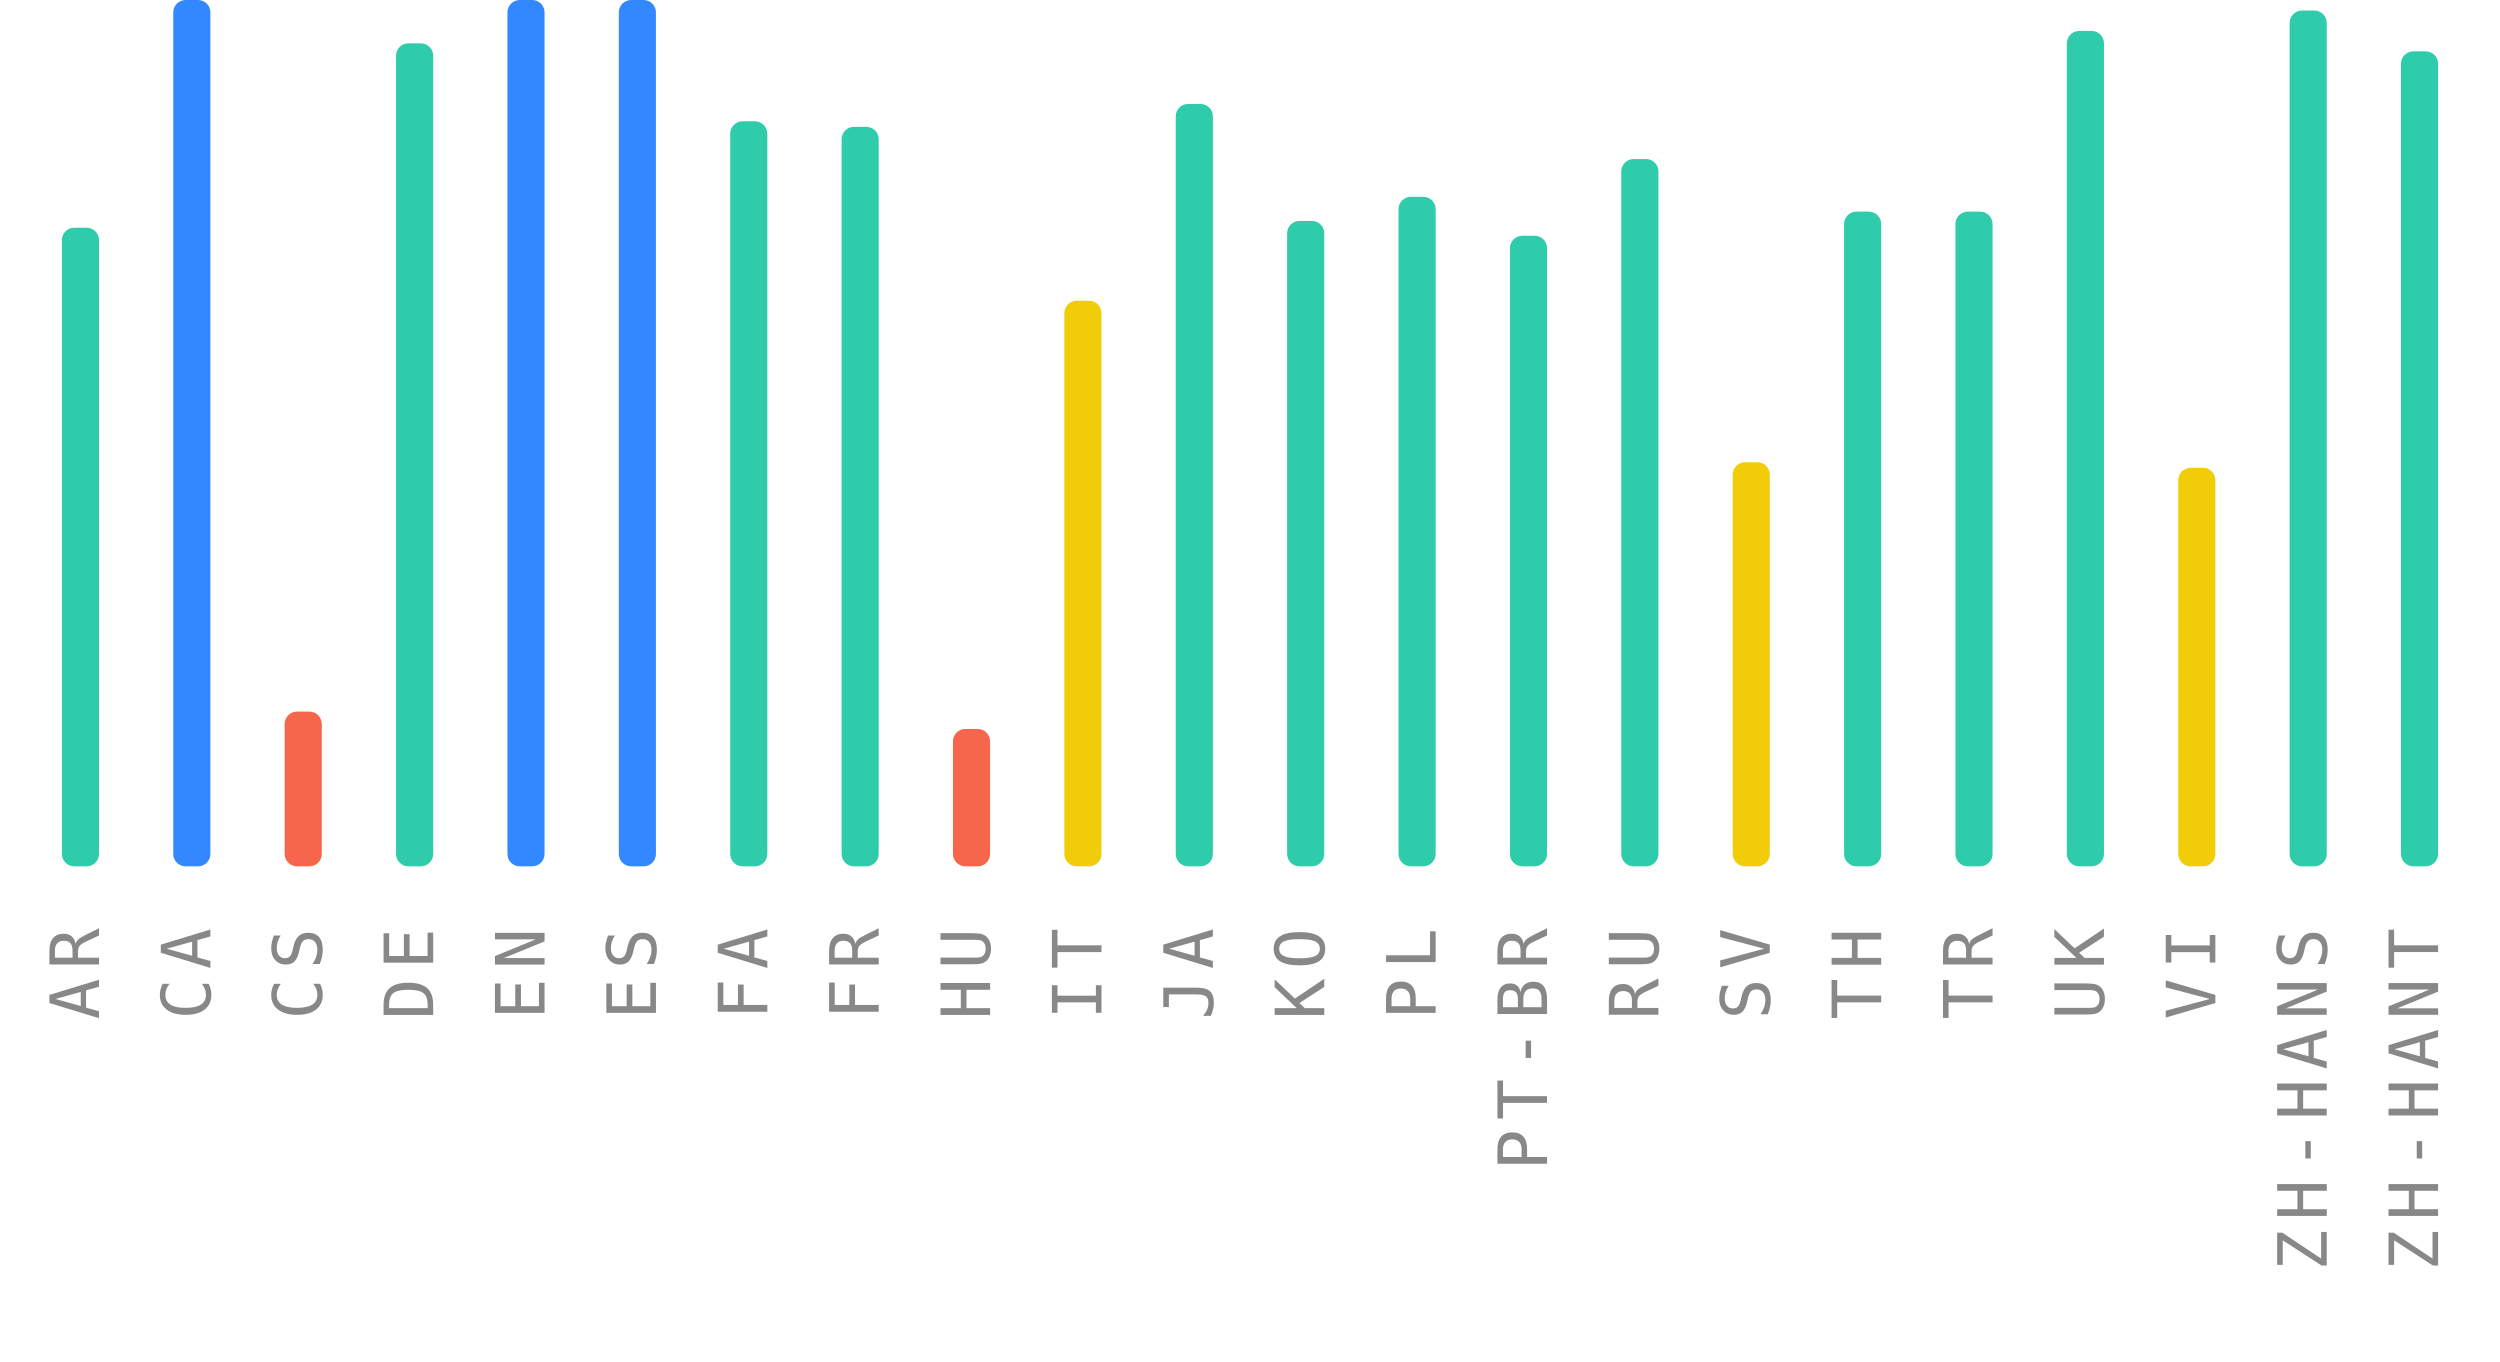
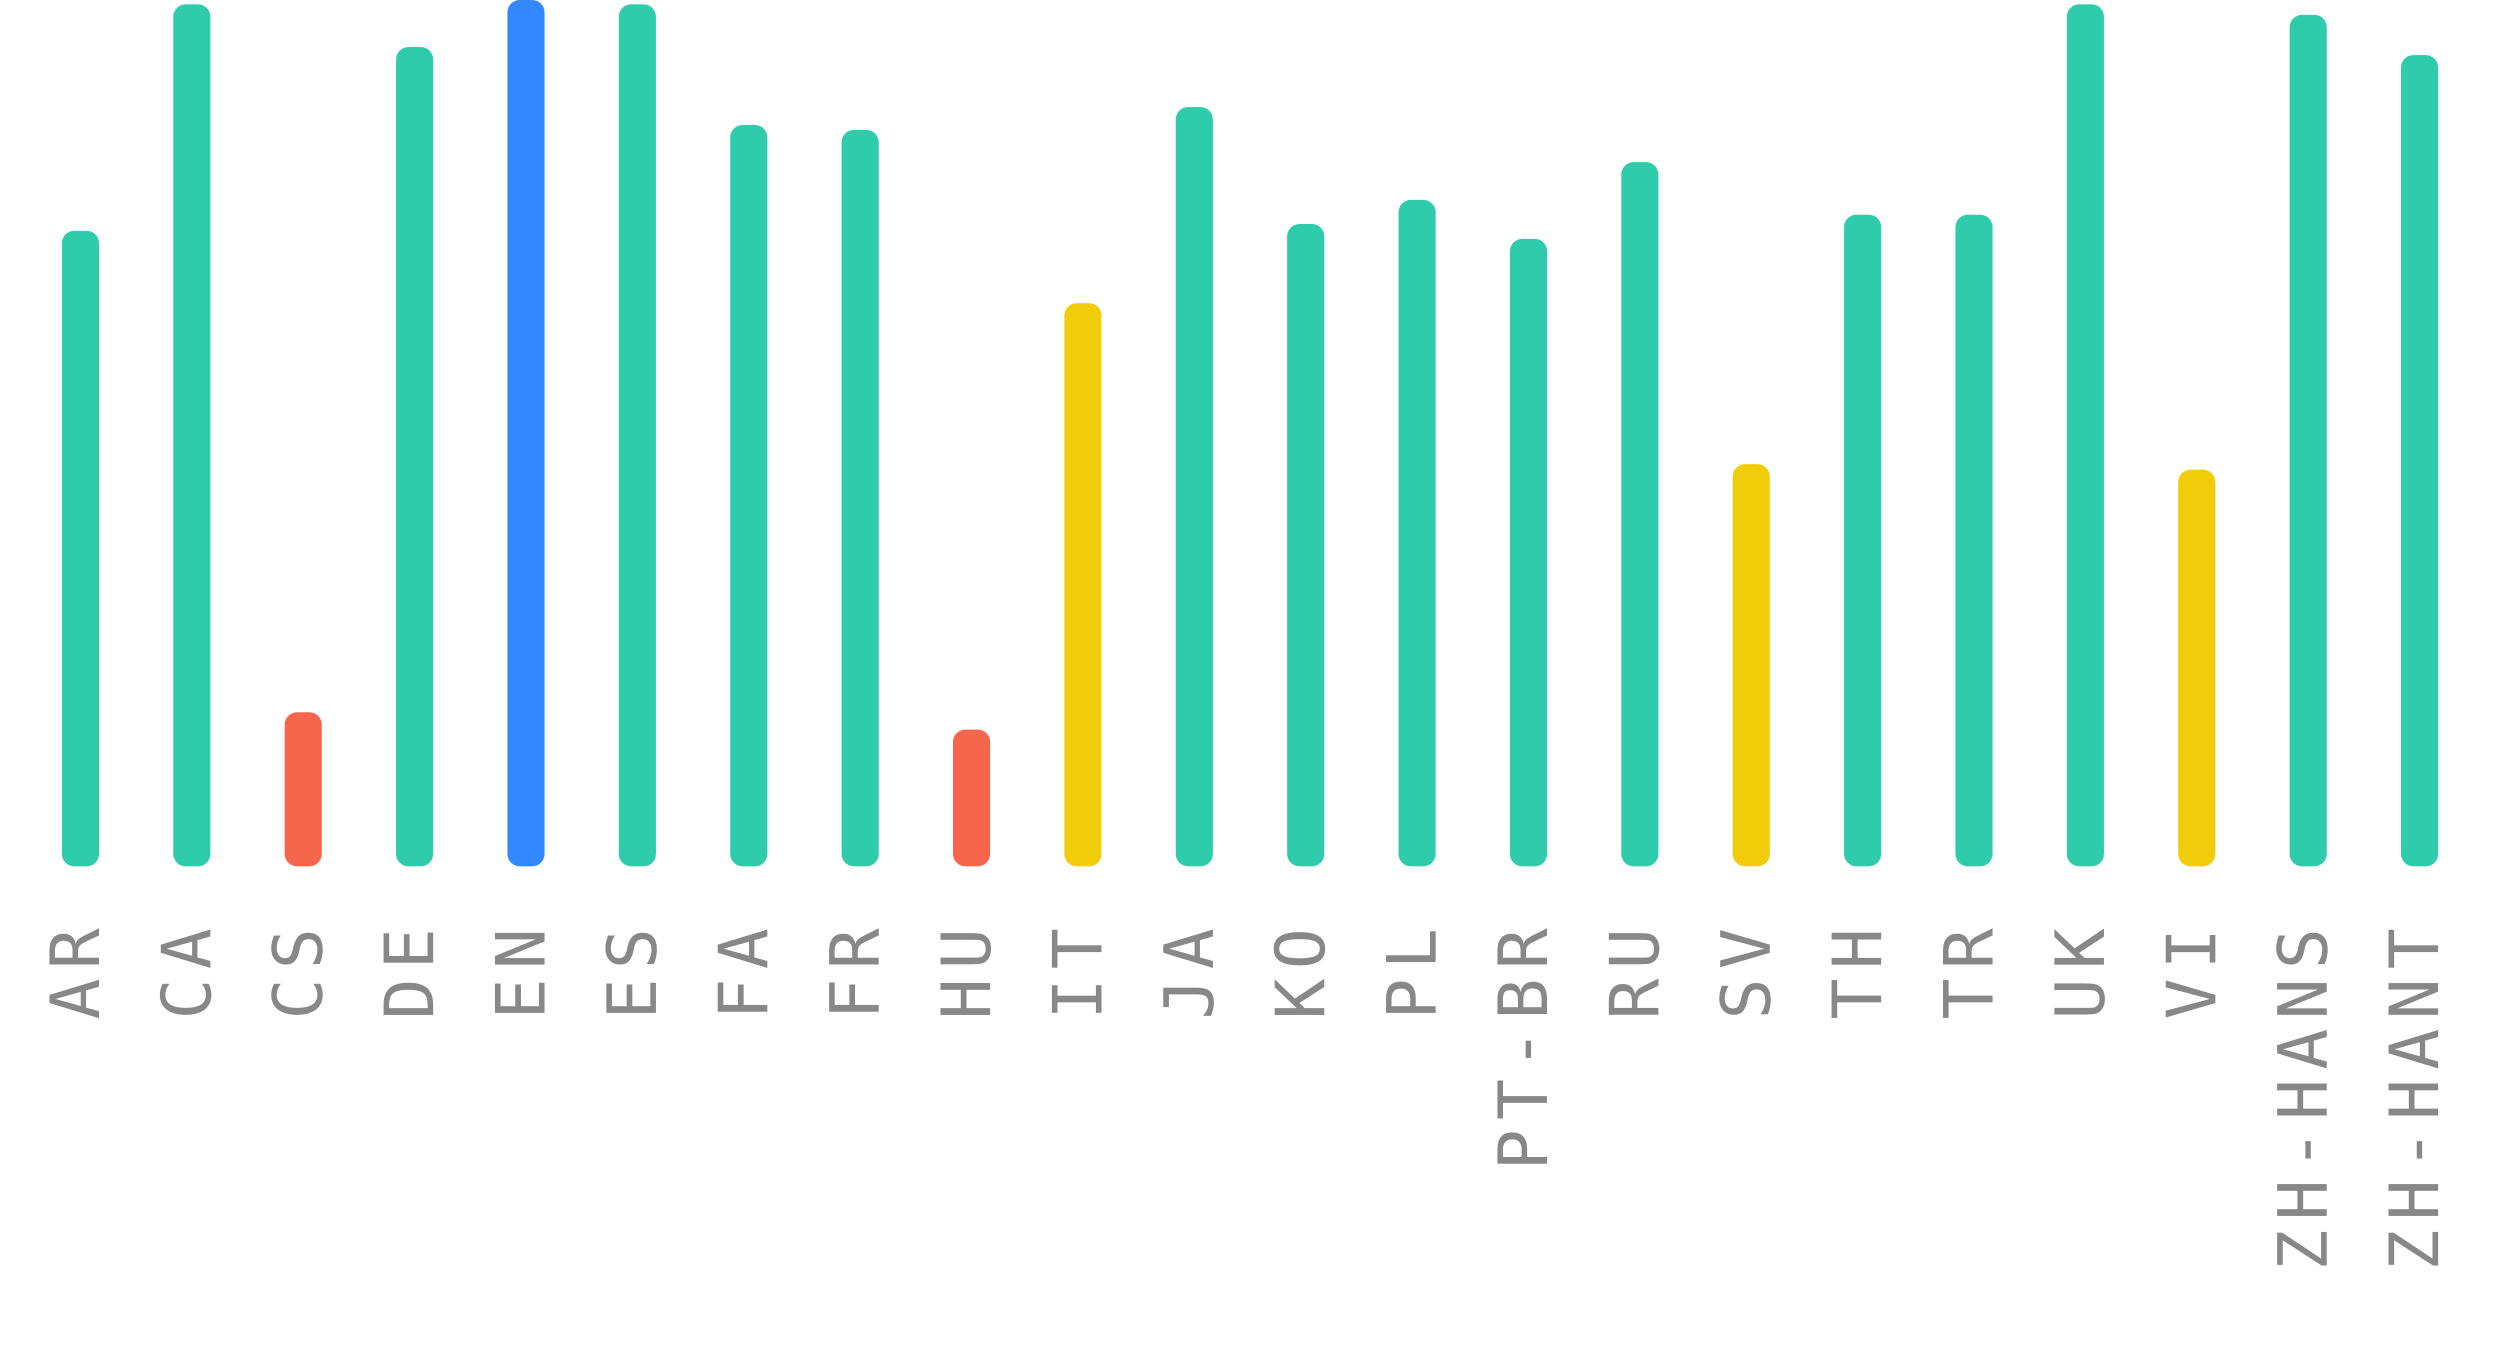
<svg xmlns="http://www.w3.org/2000/svg" width="404" height="220">
  <g>
    <text style="font-size: 11px; font-family: monospace; letter-spacing: 1.5px; fill: #888; text-anchor: end;" x="-150" y="16" transform="rotate(-90)">AR</text>
-     <rect style="fill: #2eccaa;" height="103.2" width="6" rx="2" y="36.8" x="10" />
+     <rect style="fill: #2eccaa;" height="102.7" width="6" rx="2" y="37.3" x="10" />
    <text style="font-size: 11px; font-family: monospace; letter-spacing: 1.5px; fill: #888; text-anchor: end;" x="-150" y="34" transform="rotate(-90)">CA</text>
-     <rect style="fill: #3388ff;" height="140" width="6" rx="2" y="0" x="28" />
+     <rect style="fill: #2eccaa;" height="139.3" width="6" rx="2" y="0.7" x="28" />
    <text style="font-size: 11px; font-family: monospace; letter-spacing: 1.5px; fill: #888; text-anchor: end;" x="-150" y="52" transform="rotate(-90)">CS</text>
-     <rect style="fill: #f6664c;" height="25" width="6" rx="2" y="115" x="46" />
+     <rect style="fill: #f6664c;" height="24.9" width="6" rx="2" y="115.1" x="46" />
    <text style="font-size: 11px; font-family: monospace; letter-spacing: 1.5px; fill: #888; text-anchor: end;" x="-150" y="70" transform="rotate(-90)">DE</text>
-     <rect style="fill: #2eccaa;" height="133" width="6" rx="2" y="7" x="64" />
+     <rect style="fill: #2eccaa;" height="132.4" width="6" rx="2" y="7.6" x="64" />
    <text style="font-size: 11px; font-family: monospace; letter-spacing: 1.5px; fill: #888; text-anchor: end;" x="-150" y="88" transform="rotate(-90)">EN</text>
    <rect style="fill: #3388ff;" height="140" width="6" rx="2" y="0" x="82" />
    <text style="font-size: 11px; font-family: monospace; letter-spacing: 1.5px; fill: #888; text-anchor: end;" x="-150" y="106" transform="rotate(-90)">ES</text>
-     <rect style="fill: #3388ff;" height="140" width="6" rx="2" y="0" x="100" />
+     <rect style="fill: #2eccaa;" height="139.3" width="6" rx="2" y="0.7" x="100" />
    <text style="font-size: 11px; font-family: monospace; letter-spacing: 1.5px; fill: #888; text-anchor: end;" x="-150" y="124" transform="rotate(-90)">FA</text>
-     <rect style="fill: #2eccaa;" height="120.4" width="6" rx="2" y="19.6" x="118" />
+     <rect style="fill: #2eccaa;" height="119.8" width="6" rx="2" y="20.2" x="118" />
    <text style="font-size: 11px; font-family: monospace; letter-spacing: 1.5px; fill: #888; text-anchor: end;" x="-150" y="142" transform="rotate(-90)">FR</text>
-     <rect style="fill: #2eccaa;" height="119.5" width="6" rx="2" y="20.5" x="136" />
+     <rect style="fill: #2eccaa;" height="119" width="6" rx="2" y="21" x="136" />
    <text style="font-size: 11px; font-family: monospace; letter-spacing: 1.5px; fill: #888; text-anchor: end;" x="-150" y="160" transform="rotate(-90)">HU</text>
-     <rect style="fill: #f6664c;" height="22.2" width="6" rx="2" y="117.8" x="154" />
+     <rect style="fill: #f6664c;" height="22.1" width="6" rx="2" y="117.9" x="154" />
    <text style="font-size: 11px; font-family: monospace; letter-spacing: 1.5px; fill: #888; text-anchor: end;" x="-150" y="178" transform="rotate(-90)">IT</text>
-     <rect style="fill: #f1cc09;" height="91.4" width="6" rx="2" y="48.6" x="172" />
+     <rect style="fill: #f1cc09;" height="91" width="6" rx="2" y="49" x="172" />
    <text style="font-size: 11px; font-family: monospace; letter-spacing: 1.5px; fill: #888; text-anchor: end;" x="-150" y="196" transform="rotate(-90)">JA</text>
-     <rect style="fill: #2eccaa;" height="123.2" width="6" rx="2" y="16.8" x="190" />
+     <rect style="fill: #2eccaa;" height="122.7" width="6" rx="2" y="17.3" x="190" />
    <text style="font-size: 11px; font-family: monospace; letter-spacing: 1.5px; fill: #888; text-anchor: end;" x="-150" y="214" transform="rotate(-90)">KO</text>
-     <rect style="fill: #2eccaa;" height="104.3" width="6" rx="2" y="35.7" x="208" />
+     <rect style="fill: #2eccaa;" height="103.8" width="6" rx="2" y="36.2" x="208" />
    <text style="font-size: 11px; font-family: monospace; letter-spacing: 1.5px; fill: #888; text-anchor: end;" x="-150" y="232" transform="rotate(-90)">PL</text>
-     <rect style="fill: #2eccaa;" height="108.2" width="6" rx="2" y="31.8" x="226" />
+     <rect style="fill: #2eccaa;" height="107.7" width="6" rx="2" y="32.3" x="226" />
    <text style="font-size: 11px; font-family: monospace; letter-spacing: 1.5px; fill: #888; text-anchor: end;" x="-150" y="250" transform="rotate(-90)">PT-BR</text>
-     <rect style="fill: #2eccaa;" height="101.9" width="6" rx="2" y="38.1" x="244" />
+     <rect style="fill: #2eccaa;" height="101.4" width="6" rx="2" y="38.6" x="244" />
    <text style="font-size: 11px; font-family: monospace; letter-spacing: 1.5px; fill: #888; text-anchor: end;" x="-150" y="268" transform="rotate(-90)">RU</text>
-     <rect style="fill: #2eccaa;" height="114.3" width="6" rx="2" y="25.7" x="262" />
+     <rect style="fill: #2eccaa;" height="113.8" width="6" rx="2" y="26.2" x="262" />
    <text style="font-size: 11px; font-family: monospace; letter-spacing: 1.5px; fill: #888; text-anchor: end;" x="-150" y="286" transform="rotate(-90)">SV</text>
-     <rect style="fill: #f1cc09;" height="65.3" width="6" rx="2" y="74.7" x="280" />
+     <rect style="fill: #f1cc09;" height="65" width="6" rx="2" y="75" x="280" />
    <text style="font-size: 11px; font-family: monospace; letter-spacing: 1.5px; fill: #888; text-anchor: end;" x="-150" y="304" transform="rotate(-90)">TH</text>
-     <rect style="fill: #2eccaa;" height="105.8" width="6" rx="2" y="34.2" x="298" />
+     <rect style="fill: #2eccaa;" height="105.3" width="6" rx="2" y="34.7" x="298" />
    <text style="font-size: 11px; font-family: monospace; letter-spacing: 1.5px; fill: #888; text-anchor: end;" x="-150" y="322" transform="rotate(-90)">TR</text>
-     <rect style="fill: #2eccaa;" height="105.8" width="6" rx="2" y="34.2" x="316" />
+     <rect style="fill: #2eccaa;" height="105.3" width="6" rx="2" y="34.7" x="316" />
    <text style="font-size: 11px; font-family: monospace; letter-spacing: 1.5px; fill: #888; text-anchor: end;" x="-150" y="340" transform="rotate(-90)">UK</text>
-     <rect style="fill: #2eccaa;" height="135" width="6" rx="2" y="5" x="334" />
+     <rect style="fill: #2eccaa;" height="139.3" width="6" rx="2" y="0.7" x="334" />
    <text style="font-size: 11px; font-family: monospace; letter-spacing: 1.5px; fill: #888; text-anchor: end;" x="-150" y="358" transform="rotate(-90)">VI</text>
-     <rect style="fill: #f1cc09;" height="64.4" width="6" rx="2" y="75.6" x="352" />
+     <rect style="fill: #f1cc09;" height="64.1" width="6" rx="2" y="75.9" x="352" />
    <text style="font-size: 11px; font-family: monospace; letter-spacing: 1.5px; fill: #888; text-anchor: end;" x="-150" y="376" transform="rotate(-90)">ZH-HANS</text>
-     <rect style="fill: #2eccaa;" height="138.3" width="6" rx="2" y="1.7" x="370" />
+     <rect style="fill: #2eccaa;" height="137.6" width="6" rx="2" y="2.4" x="370" />
    <text style="font-size: 11px; font-family: monospace; letter-spacing: 1.5px; fill: #888; text-anchor: end;" x="-150" y="394" transform="rotate(-90)">ZH-HANT</text>
-     <rect style="fill: #2eccaa;" height="131.7" width="6" rx="2" y="8.3" x="388" />
+     <rect style="fill: #2eccaa;" height="131.1" width="6" rx="2" y="8.9" x="388" />
  </g>
</svg>
